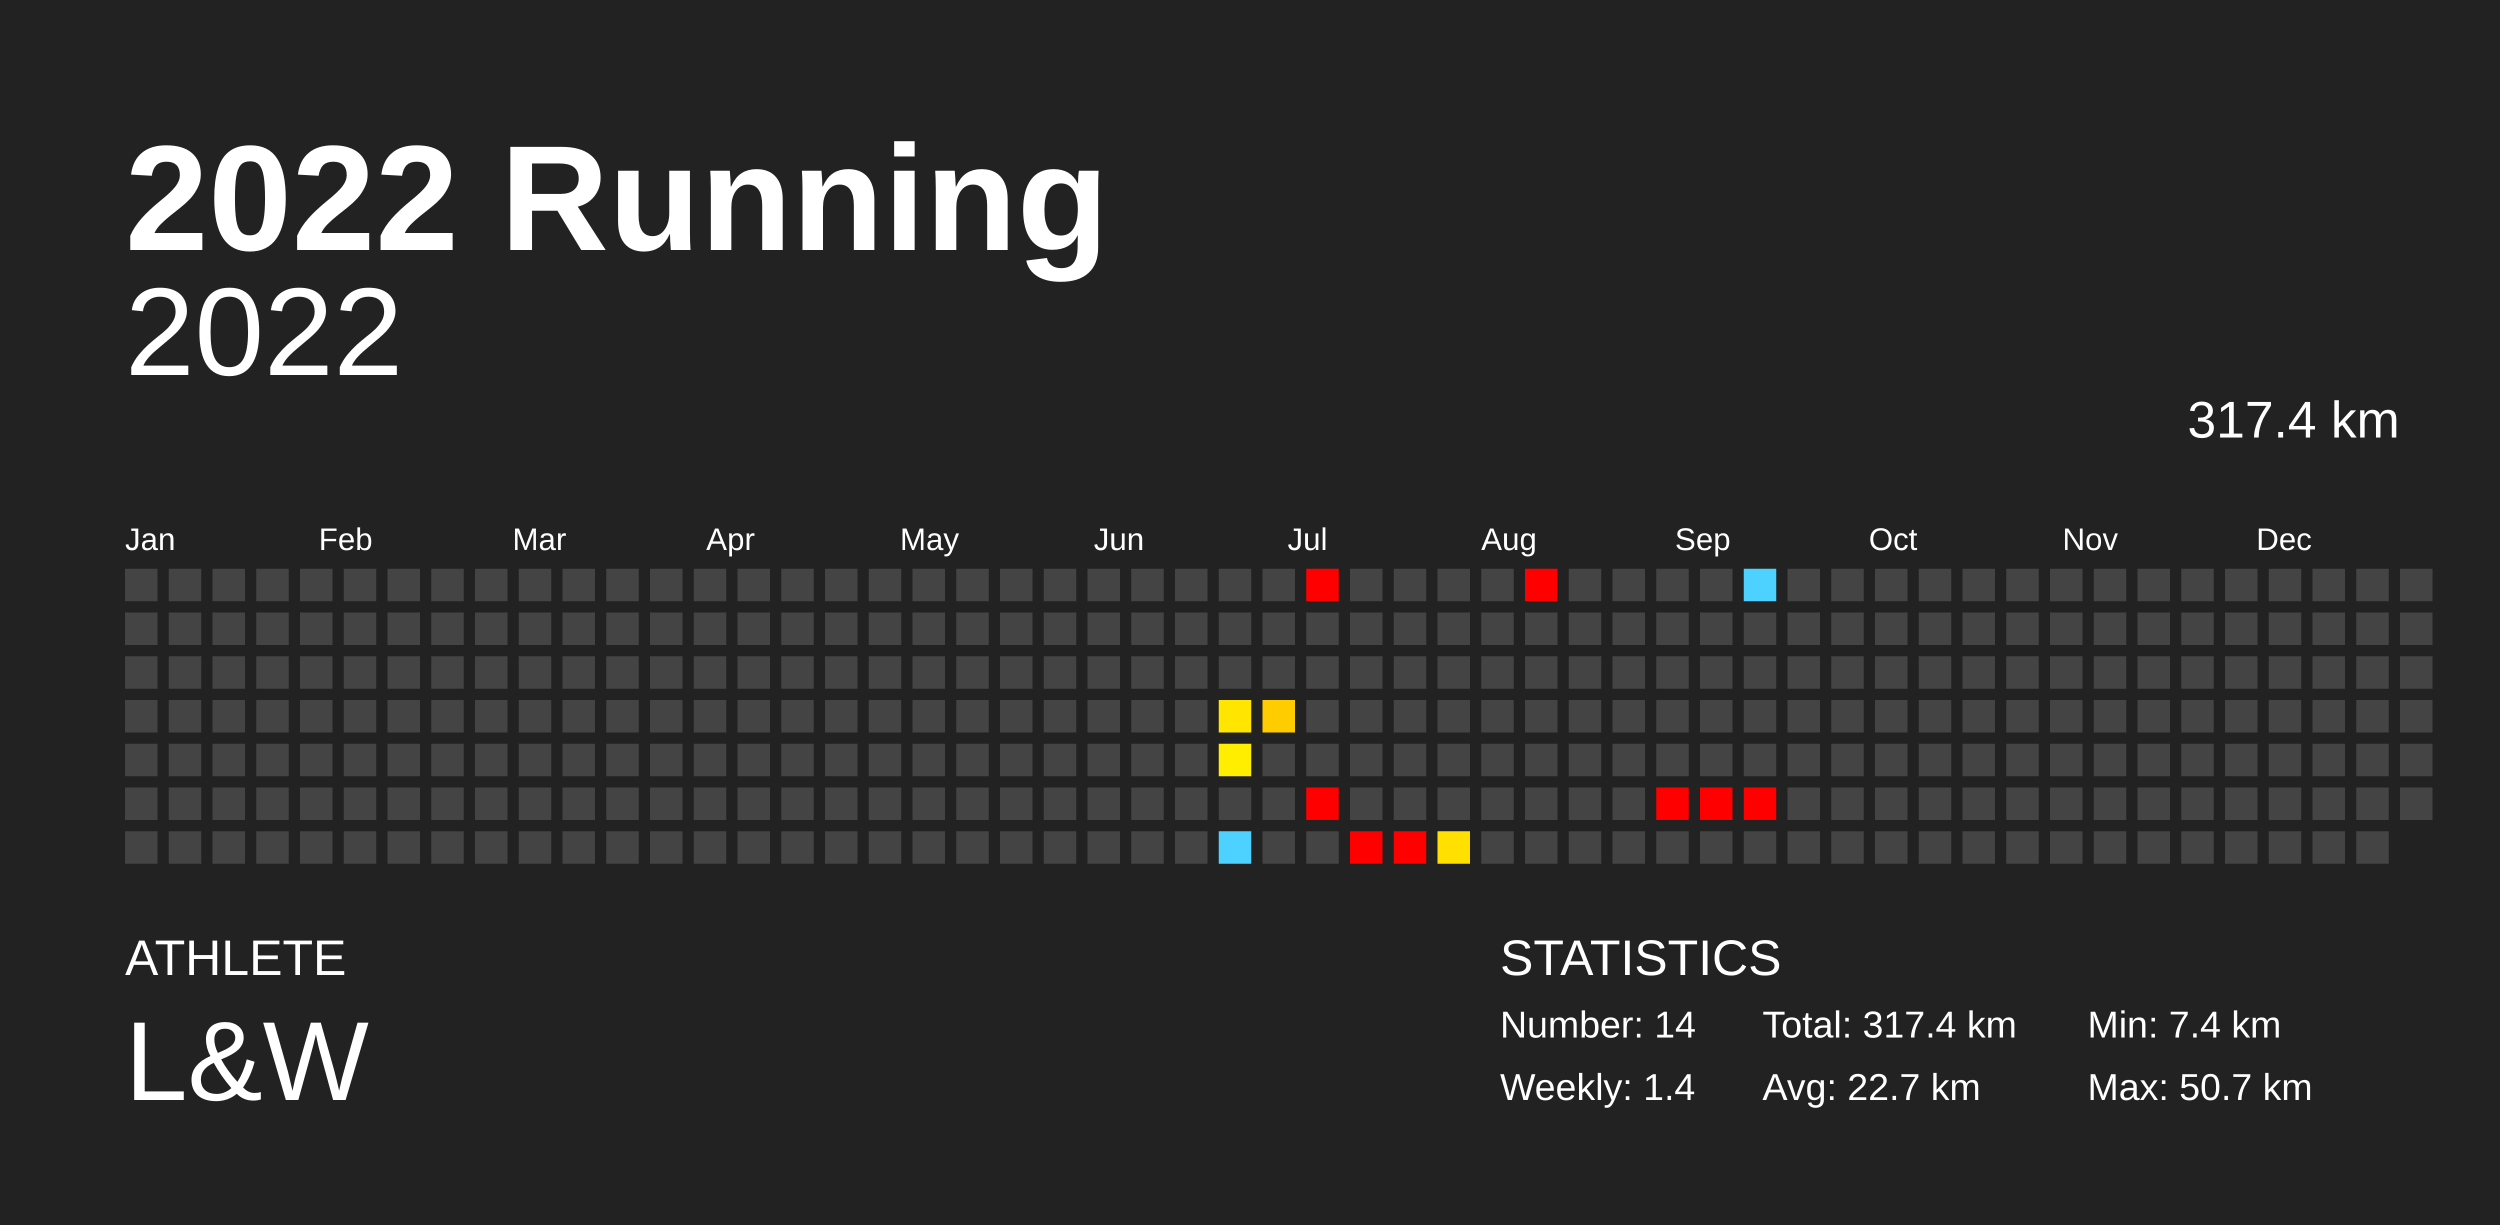
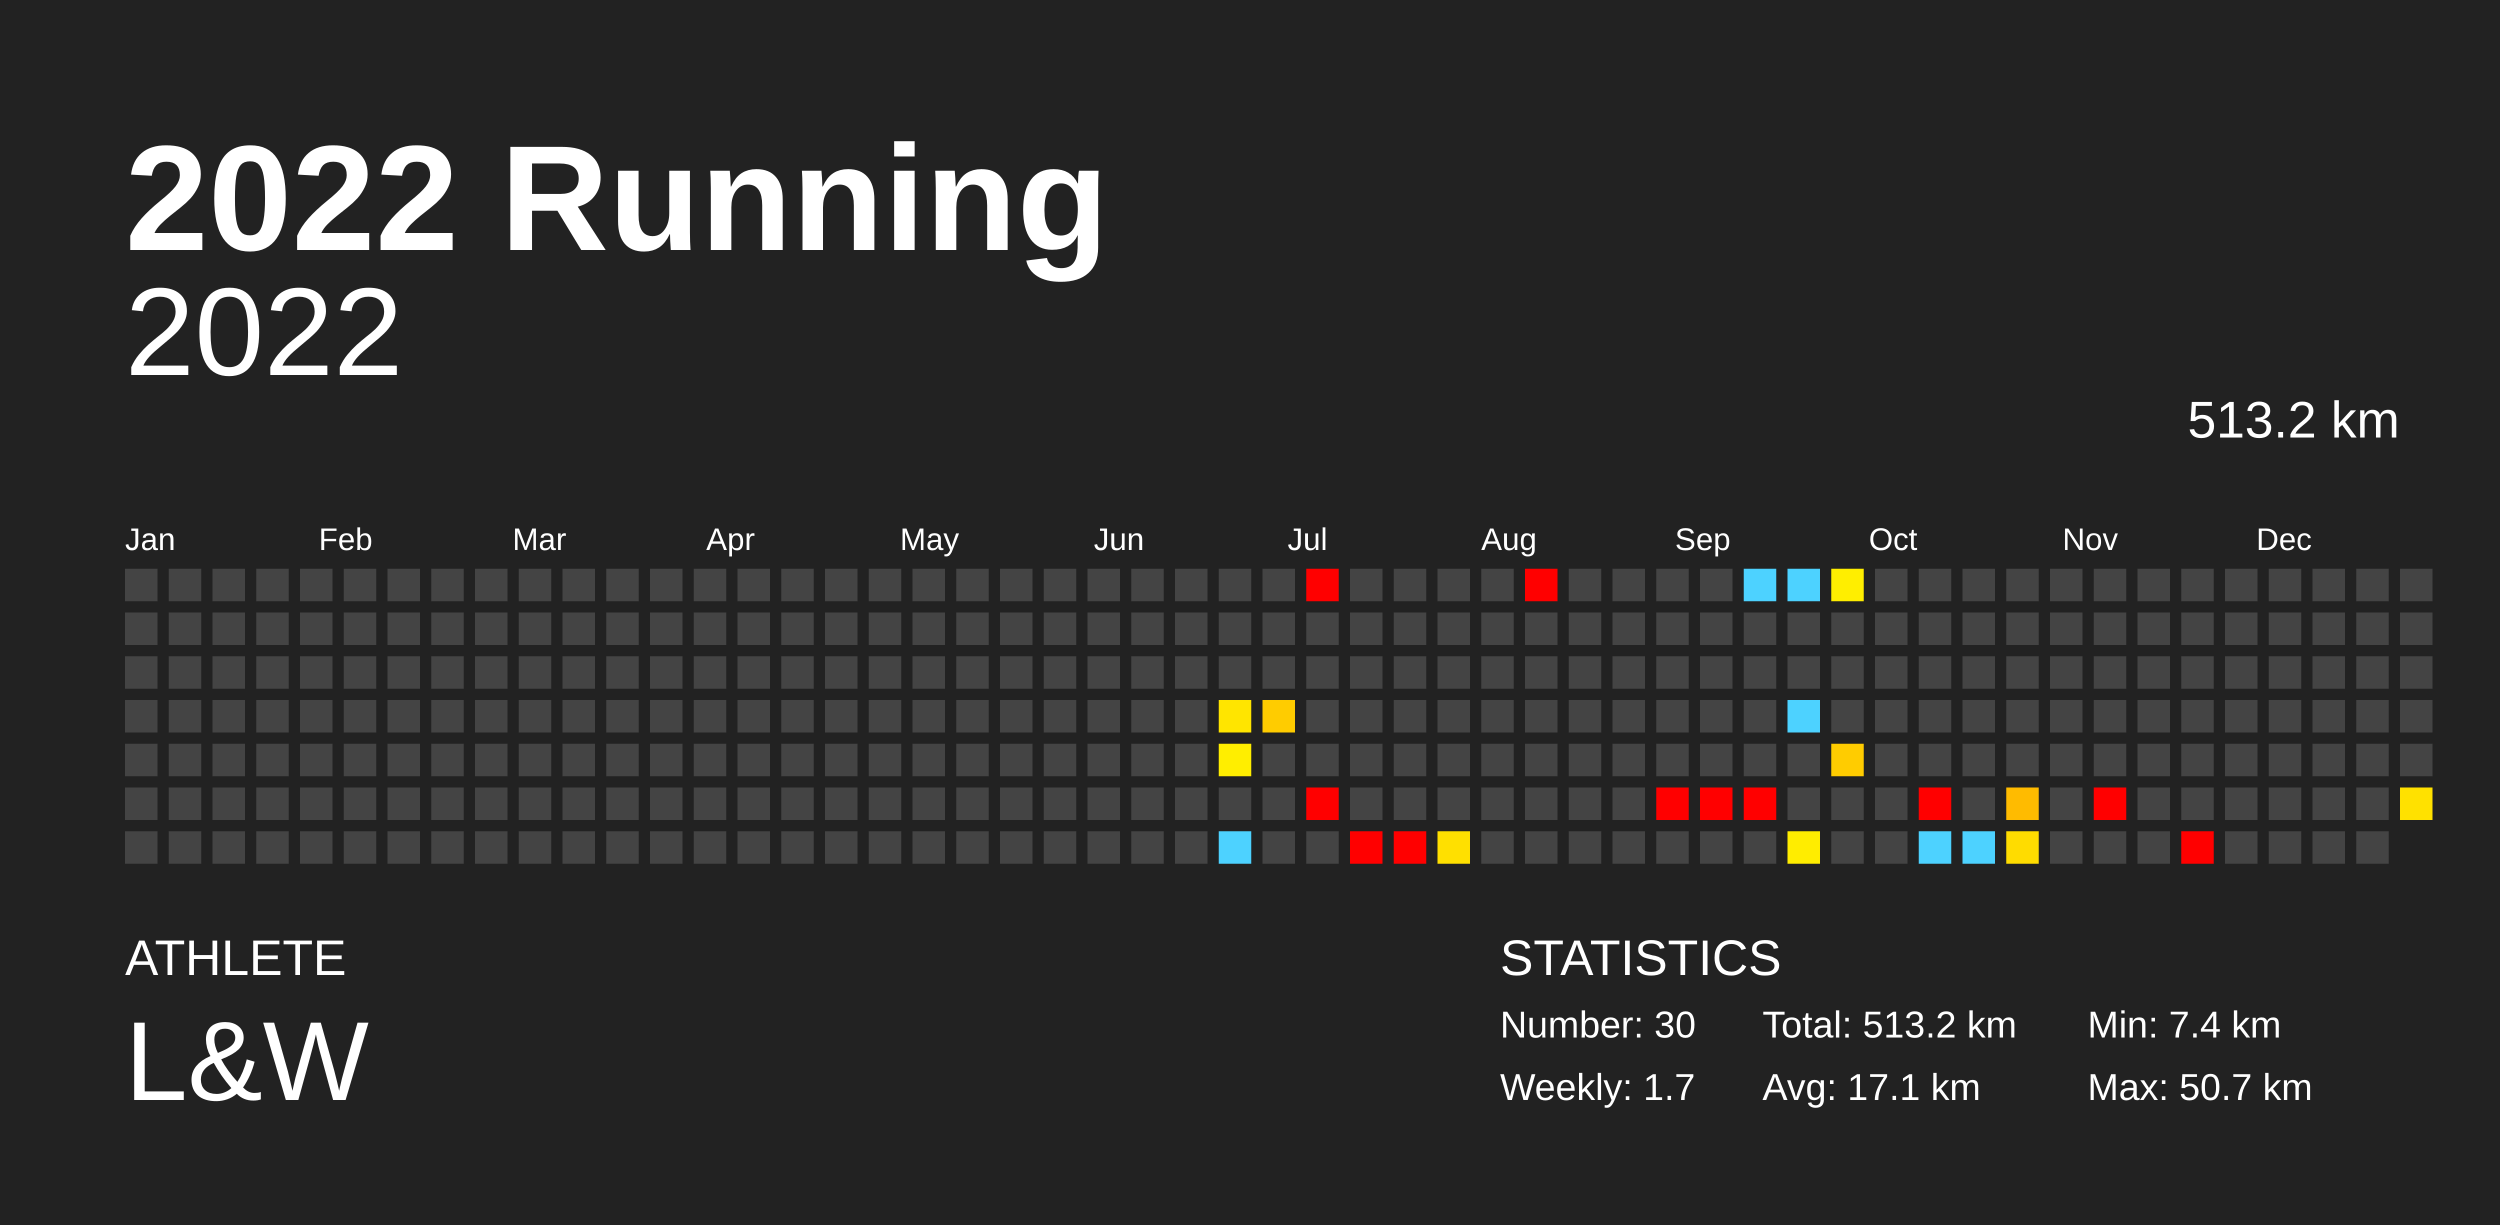
<svg xmlns="http://www.w3.org/2000/svg" baseProfile="full" height="98mm" version="1.1" viewBox="0,0,200,98" width="200mm">
  <defs />
  <rect fill="#222222" height="98" width="200" x="0" y="0" />
  <text fill="#FFFFFF" style="font-size:12px; font-family:Arial; font-weight:bold;" x="10" y="20">2022 Running</text>
  <text fill="#FFFFFF" style="font-size:4px; font-family:Arial" x="10" y="78">ATHLETE</text>
  <text fill="#FFFFFF" style="font-size:9px; font-family:Arial" x="10" y="88">L&amp;W</text>
  <text fill="#FFFFFF" style="font-size:4px; font-family:Arial" x="120" y="78">STATISTICS</text>
-   <text fill="#FFFFFF" style="font-size:3px; font-family:Arial" x="120" y="83">Number: 14</text>
-   <text fill="#FFFFFF" style="font-size:3px; font-family:Arial" x="120" y="88">Weekly: 1.4</text>
-   <text fill="#FFFFFF" style="font-size:3px; font-family:Arial" x="141" y="83">Total: 317.4 km</text>
-   <text fill="#FFFFFF" style="font-size:3px; font-family:Arial" x="141" y="88">Avg: 22.7 km</text>
+   <text fill="#FFFFFF" style="font-size:3px; font-family:Arial" x="120" y="83">Number: 30</text>
+   <text fill="#FFFFFF" style="font-size:3px; font-family:Arial" x="120" y="88">Weekly: 1.7</text>
+   <text fill="#FFFFFF" style="font-size:3px; font-family:Arial" x="141" y="83">Total: 513.2 km</text>
+   <text fill="#FFFFFF" style="font-size:3px; font-family:Arial" x="141" y="88">Avg: 17.1 km</text>
  <text fill="#FFFFFF" style="font-size:3px; font-family:Arial" x="167" y="83">Min: 7.4 km</text>
  <text fill="#FFFFFF" style="font-size:3px; font-family:Arial" x="167" y="88">Max: 50.7 km</text>
  <text alignment-baseline="hanging" fill="#FFFFFF" style="font-size:10.0px; font-family:Arial;" x="10" y="30">2022</text>
-   <text alignment-baseline="hanging" fill="#FFFFFF" style="font-size:4.125px; font-family:Arial;" x="175" y="35">317.4 km</text>
+   <text alignment-baseline="hanging" fill="#FFFFFF" style="font-size:4.125px; font-family:Arial;" x="175" y="35">513.2 km</text>
  <text fill="#FFFFFF" style="font-size:2.5px; font-family:Arial" x="10.0" y="44">Jan</text>
  <text fill="#FFFFFF" style="font-size:2.5px; font-family:Arial" x="25.5" y="44">Feb</text>
  <text fill="#FFFFFF" style="font-size:2.5px; font-family:Arial" x="41.0" y="44">Mar</text>
  <text fill="#FFFFFF" style="font-size:2.5px; font-family:Arial" x="56.5" y="44">Apr</text>
  <text fill="#FFFFFF" style="font-size:2.5px; font-family:Arial" x="72.0" y="44">May</text>
  <text fill="#FFFFFF" style="font-size:2.5px; font-family:Arial" x="87.5" y="44">Jun</text>
  <text fill="#FFFFFF" style="font-size:2.5px; font-family:Arial" x="103.0" y="44">Jul</text>
  <text fill="#FFFFFF" style="font-size:2.5px; font-family:Arial" x="118.5" y="44">Aug</text>
  <text fill="#FFFFFF" style="font-size:2.5px; font-family:Arial" x="134.0" y="44">Sep</text>
  <text fill="#FFFFFF" style="font-size:2.5px; font-family:Arial" x="149.5" y="44">Oct</text>
  <text fill="#FFFFFF" style="font-size:2.5px; font-family:Arial" x="165.0" y="44">Nov</text>
  <text fill="#FFFFFF" style="font-size:2.5px; font-family:Arial" x="180.5" y="44">Dec</text>
  <rect fill="#444444" height="2.6" width="2.6" x="10.0" y="45.5" />
  <rect fill="#444444" height="2.6" width="2.6" x="10.0" y="49.0" />
  <rect fill="#444444" height="2.6" width="2.6" x="10.0" y="52.5" />
  <rect fill="#444444" height="2.6" width="2.6" x="10.0" y="56.0" />
  <rect fill="#444444" height="2.6" width="2.6" x="10.0" y="59.5" />
  <rect fill="#444444" height="2.6" width="2.6" x="10.0" y="63.0" />
  <rect fill="#444444" height="2.6" width="2.6" x="10.0" y="66.5" />
  <rect fill="#444444" height="2.6" width="2.6" x="13.5" y="45.5" />
  <rect fill="#444444" height="2.6" width="2.6" x="13.5" y="49.0" />
  <rect fill="#444444" height="2.6" width="2.6" x="13.5" y="52.5" />
  <rect fill="#444444" height="2.6" width="2.6" x="13.5" y="56.0" />
  <rect fill="#444444" height="2.6" width="2.6" x="13.5" y="59.5" />
  <rect fill="#444444" height="2.6" width="2.6" x="13.5" y="63.0" />
  <rect fill="#444444" height="2.6" width="2.6" x="13.5" y="66.5" />
  <rect fill="#444444" height="2.6" width="2.6" x="17.0" y="45.5" />
  <rect fill="#444444" height="2.6" width="2.6" x="17.0" y="49.0" />
  <rect fill="#444444" height="2.6" width="2.6" x="17.0" y="52.5" />
  <rect fill="#444444" height="2.6" width="2.6" x="17.0" y="56.0" />
  <rect fill="#444444" height="2.6" width="2.6" x="17.0" y="59.5" />
  <rect fill="#444444" height="2.6" width="2.6" x="17.0" y="63.0" />
  <rect fill="#444444" height="2.6" width="2.6" x="17.0" y="66.5" />
  <rect fill="#444444" height="2.6" width="2.6" x="20.5" y="45.5" />
  <rect fill="#444444" height="2.6" width="2.6" x="20.5" y="49.0" />
  <rect fill="#444444" height="2.6" width="2.6" x="20.5" y="52.5" />
  <rect fill="#444444" height="2.6" width="2.6" x="20.5" y="56.0" />
  <rect fill="#444444" height="2.6" width="2.6" x="20.5" y="59.5" />
  <rect fill="#444444" height="2.6" width="2.6" x="20.5" y="63.0" />
  <rect fill="#444444" height="2.6" width="2.6" x="20.5" y="66.5" />
  <rect fill="#444444" height="2.6" width="2.6" x="24.0" y="45.5" />
  <rect fill="#444444" height="2.6" width="2.6" x="24.0" y="49.0" />
  <rect fill="#444444" height="2.6" width="2.6" x="24.0" y="52.5" />
  <rect fill="#444444" height="2.6" width="2.6" x="24.0" y="56.0" />
  <rect fill="#444444" height="2.6" width="2.6" x="24.0" y="59.5" />
  <rect fill="#444444" height="2.6" width="2.6" x="24.0" y="63.0" />
  <rect fill="#444444" height="2.6" width="2.6" x="24.0" y="66.5" />
  <rect fill="#444444" height="2.6" width="2.6" x="27.5" y="45.5" />
  <rect fill="#444444" height="2.6" width="2.6" x="27.5" y="49.0" />
  <rect fill="#444444" height="2.6" width="2.6" x="27.5" y="52.5" />
  <rect fill="#444444" height="2.6" width="2.6" x="27.5" y="56.0" />
  <rect fill="#444444" height="2.6" width="2.6" x="27.5" y="59.5" />
  <rect fill="#444444" height="2.6" width="2.6" x="27.5" y="63.0" />
  <rect fill="#444444" height="2.6" width="2.6" x="27.5" y="66.5" />
  <rect fill="#444444" height="2.6" width="2.6" x="31.0" y="45.5" />
  <rect fill="#444444" height="2.6" width="2.6" x="31.0" y="49.0" />
  <rect fill="#444444" height="2.6" width="2.6" x="31.0" y="52.5" />
  <rect fill="#444444" height="2.6" width="2.6" x="31.0" y="56.0" />
  <rect fill="#444444" height="2.6" width="2.6" x="31.0" y="59.5" />
  <rect fill="#444444" height="2.6" width="2.6" x="31.0" y="63.0" />
  <rect fill="#444444" height="2.6" width="2.6" x="31.0" y="66.5" />
  <rect fill="#444444" height="2.6" width="2.6" x="34.5" y="45.5" />
  <rect fill="#444444" height="2.6" width="2.6" x="34.5" y="49.0" />
  <rect fill="#444444" height="2.6" width="2.6" x="34.5" y="52.5" />
  <rect fill="#444444" height="2.6" width="2.6" x="34.5" y="56.0" />
  <rect fill="#444444" height="2.6" width="2.6" x="34.5" y="59.5" />
  <rect fill="#444444" height="2.6" width="2.6" x="34.5" y="63.0" />
  <rect fill="#444444" height="2.6" width="2.6" x="34.5" y="66.5" />
  <rect fill="#444444" height="2.6" width="2.6" x="38.0" y="45.5" />
  <rect fill="#444444" height="2.6" width="2.6" x="38.0" y="49.0" />
  <rect fill="#444444" height="2.6" width="2.6" x="38.0" y="52.5" />
  <rect fill="#444444" height="2.6" width="2.6" x="38.0" y="56.0" />
  <rect fill="#444444" height="2.6" width="2.6" x="38.0" y="59.5" />
  <rect fill="#444444" height="2.6" width="2.6" x="38.0" y="63.0" />
  <rect fill="#444444" height="2.6" width="2.6" x="38.0" y="66.5" />
  <rect fill="#444444" height="2.6" width="2.6" x="41.5" y="45.5" />
  <rect fill="#444444" height="2.6" width="2.6" x="41.5" y="49.0" />
  <rect fill="#444444" height="2.6" width="2.6" x="41.5" y="52.5" />
  <rect fill="#444444" height="2.6" width="2.6" x="41.5" y="56.0" />
  <rect fill="#444444" height="2.6" width="2.6" x="41.5" y="59.5" />
  <rect fill="#444444" height="2.6" width="2.6" x="41.5" y="63.0" />
  <rect fill="#444444" height="2.6" width="2.6" x="41.5" y="66.5" />
  <rect fill="#444444" height="2.6" width="2.6" x="45.0" y="45.5" />
  <rect fill="#444444" height="2.6" width="2.6" x="45.0" y="49.0" />
  <rect fill="#444444" height="2.6" width="2.6" x="45.0" y="52.5" />
  <rect fill="#444444" height="2.6" width="2.6" x="45.0" y="56.0" />
  <rect fill="#444444" height="2.6" width="2.6" x="45.0" y="59.5" />
  <rect fill="#444444" height="2.6" width="2.6" x="45.0" y="63.0" />
  <rect fill="#444444" height="2.6" width="2.6" x="45.0" y="66.5" />
  <rect fill="#444444" height="2.6" width="2.6" x="48.5" y="45.5" />
  <rect fill="#444444" height="2.6" width="2.6" x="48.5" y="49.0" />
  <rect fill="#444444" height="2.6" width="2.6" x="48.5" y="52.5" />
  <rect fill="#444444" height="2.6" width="2.6" x="48.5" y="56.0" />
  <rect fill="#444444" height="2.6" width="2.6" x="48.5" y="59.5" />
  <rect fill="#444444" height="2.6" width="2.6" x="48.5" y="63.0" />
  <rect fill="#444444" height="2.6" width="2.6" x="48.5" y="66.5" />
  <rect fill="#444444" height="2.6" width="2.6" x="52.0" y="45.5" />
  <rect fill="#444444" height="2.6" width="2.6" x="52.0" y="49.0" />
  <rect fill="#444444" height="2.6" width="2.6" x="52.0" y="52.5" />
  <rect fill="#444444" height="2.6" width="2.6" x="52.0" y="56.0" />
  <rect fill="#444444" height="2.6" width="2.6" x="52.0" y="59.5" />
  <rect fill="#444444" height="2.6" width="2.6" x="52.0" y="63.0" />
  <rect fill="#444444" height="2.6" width="2.6" x="52.0" y="66.5" />
  <rect fill="#444444" height="2.6" width="2.6" x="55.5" y="45.5" />
  <rect fill="#444444" height="2.6" width="2.6" x="55.5" y="49.0" />
  <rect fill="#444444" height="2.6" width="2.6" x="55.5" y="52.5" />
  <rect fill="#444444" height="2.6" width="2.6" x="55.5" y="56.0" />
  <rect fill="#444444" height="2.6" width="2.6" x="55.5" y="59.5" />
  <rect fill="#444444" height="2.6" width="2.6" x="55.5" y="63.0" />
  <rect fill="#444444" height="2.6" width="2.6" x="55.5" y="66.5" />
  <rect fill="#444444" height="2.6" width="2.6" x="59.0" y="45.5" />
  <rect fill="#444444" height="2.6" width="2.6" x="59.0" y="49.0" />
  <rect fill="#444444" height="2.6" width="2.6" x="59.0" y="52.5" />
  <rect fill="#444444" height="2.6" width="2.6" x="59.0" y="56.0" />
  <rect fill="#444444" height="2.6" width="2.6" x="59.0" y="59.5" />
  <rect fill="#444444" height="2.6" width="2.6" x="59.0" y="63.0" />
  <rect fill="#444444" height="2.6" width="2.6" x="59.0" y="66.5" />
  <rect fill="#444444" height="2.6" width="2.6" x="62.5" y="45.5" />
  <rect fill="#444444" height="2.6" width="2.6" x="62.5" y="49.0" />
  <rect fill="#444444" height="2.6" width="2.6" x="62.5" y="52.5" />
  <rect fill="#444444" height="2.6" width="2.6" x="62.5" y="56.0" />
  <rect fill="#444444" height="2.6" width="2.6" x="62.5" y="59.5" />
  <rect fill="#444444" height="2.6" width="2.6" x="62.5" y="63.0" />
  <rect fill="#444444" height="2.6" width="2.6" x="62.5" y="66.5" />
  <rect fill="#444444" height="2.6" width="2.6" x="66.0" y="45.5" />
  <rect fill="#444444" height="2.6" width="2.6" x="66.0" y="49.0" />
  <rect fill="#444444" height="2.6" width="2.6" x="66.0" y="52.5" />
  <rect fill="#444444" height="2.6" width="2.6" x="66.0" y="56.0" />
  <rect fill="#444444" height="2.6" width="2.6" x="66.0" y="59.5" />
  <rect fill="#444444" height="2.6" width="2.6" x="66.0" y="63.0" />
  <rect fill="#444444" height="2.6" width="2.6" x="66.0" y="66.5" />
  <rect fill="#444444" height="2.6" width="2.6" x="69.5" y="45.5" />
  <rect fill="#444444" height="2.6" width="2.6" x="69.5" y="49.0" />
  <rect fill="#444444" height="2.6" width="2.6" x="69.5" y="52.5" />
  <rect fill="#444444" height="2.6" width="2.6" x="69.5" y="56.0" />
  <rect fill="#444444" height="2.6" width="2.6" x="69.5" y="59.5" />
  <rect fill="#444444" height="2.6" width="2.6" x="69.5" y="63.0" />
  <rect fill="#444444" height="2.6" width="2.6" x="69.5" y="66.5" />
  <rect fill="#444444" height="2.6" width="2.6" x="73.0" y="45.5" />
  <rect fill="#444444" height="2.6" width="2.6" x="73.0" y="49.0" />
  <rect fill="#444444" height="2.6" width="2.6" x="73.0" y="52.5" />
  <rect fill="#444444" height="2.6" width="2.6" x="73.0" y="56.0" />
  <rect fill="#444444" height="2.6" width="2.6" x="73.0" y="59.5" />
  <rect fill="#444444" height="2.6" width="2.6" x="73.0" y="63.0" />
  <rect fill="#444444" height="2.6" width="2.6" x="73.0" y="66.5" />
  <rect fill="#444444" height="2.6" width="2.6" x="76.5" y="45.5" />
  <rect fill="#444444" height="2.6" width="2.6" x="76.5" y="49.0" />
  <rect fill="#444444" height="2.6" width="2.6" x="76.5" y="52.5" />
  <rect fill="#444444" height="2.6" width="2.6" x="76.5" y="56.0" />
  <rect fill="#444444" height="2.6" width="2.6" x="76.5" y="59.5" />
  <rect fill="#444444" height="2.6" width="2.6" x="76.5" y="63.0" />
  <rect fill="#444444" height="2.6" width="2.6" x="76.5" y="66.5" />
  <rect fill="#444444" height="2.6" width="2.6" x="80.0" y="45.5" />
  <rect fill="#444444" height="2.6" width="2.6" x="80.0" y="49.0" />
  <rect fill="#444444" height="2.6" width="2.6" x="80.0" y="52.5" />
  <rect fill="#444444" height="2.6" width="2.6" x="80.0" y="56.0" />
  <rect fill="#444444" height="2.6" width="2.6" x="80.0" y="59.5" />
  <rect fill="#444444" height="2.6" width="2.6" x="80.0" y="63.0" />
  <rect fill="#444444" height="2.6" width="2.6" x="80.0" y="66.5" />
  <rect fill="#444444" height="2.6" width="2.6" x="83.5" y="45.5" />
  <rect fill="#444444" height="2.6" width="2.6" x="83.5" y="49.0" />
  <rect fill="#444444" height="2.6" width="2.6" x="83.5" y="52.5" />
  <rect fill="#444444" height="2.6" width="2.6" x="83.5" y="56.0" />
  <rect fill="#444444" height="2.6" width="2.6" x="83.5" y="59.5" />
  <rect fill="#444444" height="2.6" width="2.6" x="83.5" y="63.0" />
  <rect fill="#444444" height="2.6" width="2.6" x="83.5" y="66.5" />
  <rect fill="#444444" height="2.6" width="2.6" x="87.0" y="45.5" />
  <rect fill="#444444" height="2.6" width="2.6" x="87.0" y="49.0" />
  <rect fill="#444444" height="2.6" width="2.6" x="87.0" y="52.5" />
  <rect fill="#444444" height="2.6" width="2.6" x="87.0" y="56.0" />
  <rect fill="#444444" height="2.6" width="2.6" x="87.0" y="59.5" />
  <rect fill="#444444" height="2.6" width="2.6" x="87.0" y="63.0" />
  <rect fill="#444444" height="2.6" width="2.6" x="87.0" y="66.5" />
  <rect fill="#444444" height="2.6" width="2.6" x="90.5" y="45.5" />
  <rect fill="#444444" height="2.6" width="2.6" x="90.5" y="49.0" />
  <rect fill="#444444" height="2.6" width="2.6" x="90.5" y="52.5" />
  <rect fill="#444444" height="2.6" width="2.6" x="90.5" y="56.0" />
  <rect fill="#444444" height="2.6" width="2.6" x="90.5" y="59.5" />
  <rect fill="#444444" height="2.6" width="2.6" x="90.5" y="63.0" />
  <rect fill="#444444" height="2.6" width="2.6" x="90.5" y="66.5" />
  <rect fill="#444444" height="2.6" width="2.6" x="94.0" y="45.5" />
  <rect fill="#444444" height="2.6" width="2.6" x="94.0" y="49.0" />
  <rect fill="#444444" height="2.6" width="2.6" x="94.0" y="52.5" />
  <rect fill="#444444" height="2.6" width="2.6" x="94.0" y="56.0" />
  <rect fill="#444444" height="2.6" width="2.6" x="94.0" y="59.5" />
  <rect fill="#444444" height="2.6" width="2.6" x="94.0" y="63.0" />
  <rect fill="#444444" height="2.6" width="2.6" x="94.0" y="66.5" />
  <rect fill="#444444" height="2.6" width="2.6" x="97.5" y="45.5" />
  <rect fill="#444444" height="2.6" width="2.6" x="97.5" y="49.0" />
  <rect fill="#444444" height="2.6" width="2.6" x="97.5" y="52.5" />
  <rect fill="#ffe500" height="2.6" width="2.6" x="97.5" y="56.0" />
  <rect fill="#ffee00" height="2.6" width="2.6" x="97.5" y="59.5" />
  <rect fill="#444444" height="2.6" width="2.6" x="97.5" y="63.0" />
  <rect fill="#4dd2ff" height="2.6" width="2.6" x="97.5" y="66.5" />
  <rect fill="#444444" height="2.6" width="2.6" x="101.0" y="45.5" />
  <rect fill="#444444" height="2.6" width="2.6" x="101.0" y="49.0" />
  <rect fill="#444444" height="2.6" width="2.6" x="101.0" y="52.5" />
  <rect fill="#ffcc00" height="2.6" width="2.6" x="101.0" y="56.0" />
  <rect fill="#444444" height="2.6" width="2.6" x="101.0" y="59.5" />
  <rect fill="#444444" height="2.6" width="2.6" x="101.0" y="63.0" />
  <rect fill="#444444" height="2.6" width="2.6" x="101.0" y="66.5" />
  <rect fill="red" height="2.6" width="2.6" x="104.5" y="45.5" />
  <rect fill="#444444" height="2.6" width="2.6" x="104.5" y="49.0" />
  <rect fill="#444444" height="2.6" width="2.6" x="104.5" y="52.5" />
  <rect fill="#444444" height="2.6" width="2.6" x="104.5" y="56.0" />
  <rect fill="#444444" height="2.6" width="2.6" x="104.5" y="59.5" />
  <rect fill="red" height="2.6" width="2.6" x="104.5" y="63.0" />
  <rect fill="#444444" height="2.6" width="2.6" x="104.5" y="66.5" />
  <rect fill="#444444" height="2.6" width="2.6" x="108.0" y="45.5" />
  <rect fill="#444444" height="2.6" width="2.6" x="108.0" y="49.0" />
  <rect fill="#444444" height="2.6" width="2.6" x="108.0" y="52.5" />
  <rect fill="#444444" height="2.6" width="2.6" x="108.0" y="56.0" />
  <rect fill="#444444" height="2.6" width="2.6" x="108.0" y="59.5" />
  <rect fill="#444444" height="2.6" width="2.6" x="108.0" y="63.0" />
  <rect fill="red" height="2.6" width="2.6" x="108.0" y="66.5" />
  <rect fill="#444444" height="2.6" width="2.6" x="111.5" y="45.5" />
  <rect fill="#444444" height="2.6" width="2.6" x="111.5" y="49.0" />
  <rect fill="#444444" height="2.6" width="2.6" x="111.5" y="52.5" />
  <rect fill="#444444" height="2.6" width="2.6" x="111.5" y="56.0" />
  <rect fill="#444444" height="2.6" width="2.6" x="111.5" y="59.5" />
  <rect fill="#444444" height="2.6" width="2.6" x="111.5" y="63.0" />
  <rect fill="red" height="2.6" width="2.6" x="111.5" y="66.5" />
  <rect fill="#444444" height="2.6" width="2.6" x="115.0" y="45.5" />
  <rect fill="#444444" height="2.6" width="2.6" x="115.0" y="49.0" />
  <rect fill="#444444" height="2.6" width="2.6" x="115.0" y="52.5" />
  <rect fill="#444444" height="2.6" width="2.6" x="115.0" y="56.0" />
  <rect fill="#444444" height="2.6" width="2.6" x="115.0" y="59.5" />
  <rect fill="#444444" height="2.6" width="2.6" x="115.0" y="63.0" />
  <rect fill="#ffe000" height="2.6" width="2.6" x="115.0" y="66.5" />
  <rect fill="#444444" height="2.6" width="2.6" x="118.5" y="45.5" />
  <rect fill="#444444" height="2.6" width="2.6" x="118.5" y="49.0" />
  <rect fill="#444444" height="2.6" width="2.6" x="118.5" y="52.5" />
  <rect fill="#444444" height="2.6" width="2.6" x="118.5" y="56.0" />
  <rect fill="#444444" height="2.6" width="2.6" x="118.5" y="59.5" />
  <rect fill="#444444" height="2.6" width="2.6" x="118.5" y="63.0" />
  <rect fill="#444444" height="2.6" width="2.6" x="118.5" y="66.5" />
  <rect fill="red" height="2.6" width="2.6" x="122.0" y="45.5" />
  <rect fill="#444444" height="2.6" width="2.6" x="122.0" y="49.0" />
  <rect fill="#444444" height="2.6" width="2.6" x="122.0" y="52.5" />
  <rect fill="#444444" height="2.6" width="2.6" x="122.0" y="56.0" />
  <rect fill="#444444" height="2.6" width="2.6" x="122.0" y="59.5" />
  <rect fill="#444444" height="2.6" width="2.6" x="122.0" y="63.0" />
  <rect fill="#444444" height="2.6" width="2.6" x="122.0" y="66.5" />
  <rect fill="#444444" height="2.6" width="2.6" x="125.5" y="45.5" />
  <rect fill="#444444" height="2.6" width="2.6" x="125.5" y="49.0" />
  <rect fill="#444444" height="2.6" width="2.6" x="125.5" y="52.5" />
  <rect fill="#444444" height="2.6" width="2.6" x="125.5" y="56.0" />
  <rect fill="#444444" height="2.6" width="2.6" x="125.5" y="59.5" />
  <rect fill="#444444" height="2.6" width="2.6" x="125.5" y="63.0" />
  <rect fill="#444444" height="2.6" width="2.6" x="125.5" y="66.5" />
  <rect fill="#444444" height="2.6" width="2.6" x="129.0" y="45.5" />
  <rect fill="#444444" height="2.6" width="2.6" x="129.0" y="49.0" />
  <rect fill="#444444" height="2.6" width="2.6" x="129.0" y="52.5" />
  <rect fill="#444444" height="2.6" width="2.6" x="129.0" y="56.0" />
  <rect fill="#444444" height="2.6" width="2.6" x="129.0" y="59.5" />
  <rect fill="#444444" height="2.6" width="2.6" x="129.0" y="63.0" />
  <rect fill="#444444" height="2.6" width="2.6" x="129.0" y="66.5" />
  <rect fill="#444444" height="2.6" width="2.6" x="132.5" y="45.5" />
  <rect fill="#444444" height="2.6" width="2.6" x="132.5" y="49.0" />
  <rect fill="#444444" height="2.6" width="2.6" x="132.5" y="52.5" />
  <rect fill="#444444" height="2.6" width="2.6" x="132.5" y="56.0" />
  <rect fill="#444444" height="2.6" width="2.6" x="132.5" y="59.5" />
  <rect fill="red" height="2.6" width="2.6" x="132.5" y="63.0" />
  <rect fill="#444444" height="2.6" width="2.6" x="132.5" y="66.5" />
  <rect fill="#444444" height="2.6" width="2.6" x="136.0" y="45.5" />
  <rect fill="#444444" height="2.6" width="2.6" x="136.0" y="49.0" />
  <rect fill="#444444" height="2.6" width="2.6" x="136.0" y="52.5" />
  <rect fill="#444444" height="2.6" width="2.6" x="136.0" y="56.0" />
  <rect fill="#444444" height="2.6" width="2.6" x="136.0" y="59.5" />
  <rect fill="red" height="2.6" width="2.6" x="136.0" y="63.0" />
  <rect fill="#444444" height="2.6" width="2.6" x="136.0" y="66.5" />
  <rect fill="#4dd2ff" height="2.6" width="2.6" x="139.5" y="45.5" />
  <rect fill="#444444" height="2.6" width="2.6" x="139.5" y="49.0" />
  <rect fill="#444444" height="2.6" width="2.6" x="139.5" y="52.5" />
  <rect fill="#444444" height="2.6" width="2.6" x="139.5" y="56.0" />
  <rect fill="#444444" height="2.6" width="2.6" x="139.5" y="59.5" />
  <rect fill="red" height="2.6" width="2.6" x="139.5" y="63.0" />
  <rect fill="#444444" height="2.6" width="2.6" x="139.5" y="66.5" />
-   <rect fill="#444444" height="2.6" width="2.6" x="143.0" y="45.5" />
+   <rect fill="#4dd2ff" height="2.6" width="2.6" x="143.0" y="45.5" />
  <rect fill="#444444" height="2.6" width="2.6" x="143.0" y="49.0" />
  <rect fill="#444444" height="2.6" width="2.6" x="143.0" y="52.5" />
-   <rect fill="#444444" height="2.6" width="2.6" x="143.0" y="56.0" />
+   <rect fill="#4dd2ff" height="2.6" width="2.6" x="143.0" y="56.0" />
  <rect fill="#444444" height="2.6" width="2.6" x="143.0" y="59.5" />
  <rect fill="#444444" height="2.6" width="2.6" x="143.0" y="63.0" />
-   <rect fill="#444444" height="2.6" width="2.6" x="143.0" y="66.5" />
-   <rect fill="#444444" height="2.6" width="2.6" x="146.5" y="45.5" />
+   <rect fill="#ffed00" height="2.6" width="2.6" x="143.0" y="66.5" />
+   <rect fill="#ffee00" height="2.6" width="2.6" x="146.5" y="45.5" />
  <rect fill="#444444" height="2.6" width="2.6" x="146.5" y="49.0" />
  <rect fill="#444444" height="2.6" width="2.6" x="146.5" y="52.5" />
  <rect fill="#444444" height="2.6" width="2.6" x="146.5" y="56.0" />
-   <rect fill="#444444" height="2.6" width="2.6" x="146.5" y="59.5" />
+   <rect fill="#ffcc00" height="2.6" width="2.6" x="146.5" y="59.5" />
  <rect fill="#444444" height="2.6" width="2.6" x="146.5" y="63.0" />
  <rect fill="#444444" height="2.6" width="2.6" x="146.5" y="66.5" />
  <rect fill="#444444" height="2.6" width="2.6" x="150.0" y="45.5" />
  <rect fill="#444444" height="2.6" width="2.6" x="150.0" y="49.0" />
  <rect fill="#444444" height="2.6" width="2.6" x="150.0" y="52.5" />
  <rect fill="#444444" height="2.6" width="2.6" x="150.0" y="56.0" />
  <rect fill="#444444" height="2.6" width="2.6" x="150.0" y="59.5" />
  <rect fill="#444444" height="2.6" width="2.6" x="150.0" y="63.0" />
  <rect fill="#444444" height="2.6" width="2.6" x="150.0" y="66.5" />
  <rect fill="#444444" height="2.6" width="2.6" x="153.5" y="45.5" />
  <rect fill="#444444" height="2.6" width="2.6" x="153.5" y="49.0" />
  <rect fill="#444444" height="2.6" width="2.6" x="153.5" y="52.5" />
  <rect fill="#444444" height="2.6" width="2.6" x="153.5" y="56.0" />
  <rect fill="#444444" height="2.6" width="2.6" x="153.5" y="59.5" />
-   <rect fill="#444444" height="2.6" width="2.6" x="153.5" y="63.0" />
-   <rect fill="#444444" height="2.6" width="2.6" x="153.5" y="66.5" />
+   <rect fill="red" height="2.6" width="2.6" x="153.5" y="63.0" />
+   <rect fill="#4dd2ff" height="2.6" width="2.6" x="153.5" y="66.5" />
  <rect fill="#444444" height="2.6" width="2.6" x="157.0" y="45.5" />
  <rect fill="#444444" height="2.6" width="2.6" x="157.0" y="49.0" />
  <rect fill="#444444" height="2.6" width="2.6" x="157.0" y="52.5" />
  <rect fill="#444444" height="2.6" width="2.6" x="157.0" y="56.0" />
  <rect fill="#444444" height="2.6" width="2.6" x="157.0" y="59.5" />
  <rect fill="#444444" height="2.6" width="2.6" x="157.0" y="63.0" />
-   <rect fill="#444444" height="2.6" width="2.6" x="157.0" y="66.5" />
+   <rect fill="#4dd2ff" height="2.6" width="2.6" x="157.0" y="66.5" />
  <rect fill="#444444" height="2.6" width="2.6" x="160.5" y="45.5" />
  <rect fill="#444444" height="2.6" width="2.6" x="160.5" y="49.0" />
  <rect fill="#444444" height="2.6" width="2.6" x="160.5" y="52.5" />
  <rect fill="#444444" height="2.6" width="2.6" x="160.5" y="56.0" />
  <rect fill="#444444" height="2.6" width="2.6" x="160.5" y="59.5" />
-   <rect fill="#444444" height="2.6" width="2.6" x="160.5" y="63.0" />
-   <rect fill="#444444" height="2.6" width="2.6" x="160.5" y="66.5" />
+   <rect fill="#ffbb00" height="2.6" width="2.6" x="160.5" y="63.0" />
+   <rect fill="#ffdc00" height="2.6" width="2.6" x="160.5" y="66.5" />
  <rect fill="#444444" height="2.6" width="2.6" x="164.0" y="45.5" />
  <rect fill="#444444" height="2.6" width="2.6" x="164.0" y="49.0" />
  <rect fill="#444444" height="2.6" width="2.6" x="164.0" y="52.5" />
  <rect fill="#444444" height="2.6" width="2.6" x="164.0" y="56.0" />
  <rect fill="#444444" height="2.6" width="2.6" x="164.0" y="59.5" />
  <rect fill="#444444" height="2.6" width="2.6" x="164.0" y="63.0" />
  <rect fill="#444444" height="2.6" width="2.6" x="164.0" y="66.5" />
  <rect fill="#444444" height="2.6" width="2.6" x="167.5" y="45.5" />
  <rect fill="#444444" height="2.6" width="2.6" x="167.5" y="49.0" />
  <rect fill="#444444" height="2.6" width="2.6" x="167.5" y="52.5" />
  <rect fill="#444444" height="2.6" width="2.6" x="167.5" y="56.0" />
  <rect fill="#444444" height="2.6" width="2.6" x="167.5" y="59.5" />
-   <rect fill="#444444" height="2.6" width="2.6" x="167.5" y="63.0" />
+   <rect fill="red" height="2.6" width="2.6" x="167.5" y="63.0" />
  <rect fill="#444444" height="2.6" width="2.6" x="167.5" y="66.5" />
  <rect fill="#444444" height="2.6" width="2.6" x="171.0" y="45.5" />
  <rect fill="#444444" height="2.6" width="2.6" x="171.0" y="49.0" />
  <rect fill="#444444" height="2.6" width="2.6" x="171.0" y="52.5" />
  <rect fill="#444444" height="2.6" width="2.6" x="171.0" y="56.0" />
  <rect fill="#444444" height="2.6" width="2.6" x="171.0" y="59.5" />
  <rect fill="#444444" height="2.6" width="2.6" x="171.0" y="63.0" />
  <rect fill="#444444" height="2.6" width="2.6" x="171.0" y="66.5" />
  <rect fill="#444444" height="2.6" width="2.6" x="174.5" y="45.5" />
  <rect fill="#444444" height="2.6" width="2.6" x="174.5" y="49.0" />
  <rect fill="#444444" height="2.6" width="2.6" x="174.5" y="52.5" />
  <rect fill="#444444" height="2.6" width="2.6" x="174.5" y="56.0" />
  <rect fill="#444444" height="2.6" width="2.6" x="174.5" y="59.5" />
  <rect fill="#444444" height="2.6" width="2.6" x="174.5" y="63.0" />
-   <rect fill="#444444" height="2.6" width="2.6" x="174.5" y="66.5" />
+   <rect fill="red" height="2.6" width="2.6" x="174.5" y="66.5" />
  <rect fill="#444444" height="2.6" width="2.6" x="178.0" y="45.5" />
  <rect fill="#444444" height="2.6" width="2.6" x="178.0" y="49.0" />
  <rect fill="#444444" height="2.6" width="2.6" x="178.0" y="52.5" />
  <rect fill="#444444" height="2.6" width="2.6" x="178.0" y="56.0" />
  <rect fill="#444444" height="2.6" width="2.6" x="178.0" y="59.5" />
  <rect fill="#444444" height="2.6" width="2.6" x="178.0" y="63.0" />
  <rect fill="#444444" height="2.6" width="2.6" x="178.0" y="66.5" />
  <rect fill="#444444" height="2.6" width="2.6" x="181.5" y="45.5" />
  <rect fill="#444444" height="2.6" width="2.6" x="181.5" y="49.0" />
  <rect fill="#444444" height="2.6" width="2.6" x="181.5" y="52.5" />
  <rect fill="#444444" height="2.6" width="2.6" x="181.5" y="56.0" />
  <rect fill="#444444" height="2.6" width="2.6" x="181.5" y="59.5" />
  <rect fill="#444444" height="2.6" width="2.6" x="181.5" y="63.0" />
  <rect fill="#444444" height="2.6" width="2.6" x="181.5" y="66.5" />
  <rect fill="#444444" height="2.6" width="2.6" x="185.0" y="45.5" />
  <rect fill="#444444" height="2.6" width="2.6" x="185.0" y="49.0" />
  <rect fill="#444444" height="2.6" width="2.6" x="185.0" y="52.5" />
  <rect fill="#444444" height="2.6" width="2.6" x="185.0" y="56.0" />
  <rect fill="#444444" height="2.6" width="2.6" x="185.0" y="59.5" />
  <rect fill="#444444" height="2.6" width="2.6" x="185.0" y="63.0" />
  <rect fill="#444444" height="2.6" width="2.6" x="185.0" y="66.5" />
  <rect fill="#444444" height="2.6" width="2.6" x="188.5" y="45.5" />
  <rect fill="#444444" height="2.6" width="2.6" x="188.5" y="49.0" />
  <rect fill="#444444" height="2.6" width="2.6" x="188.5" y="52.5" />
  <rect fill="#444444" height="2.6" width="2.6" x="188.5" y="56.0" />
  <rect fill="#444444" height="2.6" width="2.6" x="188.5" y="59.5" />
  <rect fill="#444444" height="2.6" width="2.6" x="188.5" y="63.0" />
  <rect fill="#444444" height="2.6" width="2.6" x="188.5" y="66.5" />
  <rect fill="#444444" height="2.6" width="2.6" x="192.0" y="45.5" />
  <rect fill="#444444" height="2.6" width="2.6" x="192.0" y="49.0" />
  <rect fill="#444444" height="2.6" width="2.6" x="192.0" y="52.5" />
  <rect fill="#444444" height="2.6" width="2.6" x="192.0" y="56.0" />
  <rect fill="#444444" height="2.6" width="2.6" x="192.0" y="59.5" />
-   <rect fill="#444444" height="2.6" width="2.6" x="192.0" y="63.0" />
+   <rect fill="#ffe100" height="2.6" width="2.6" x="192.0" y="63.0" />
</svg>
